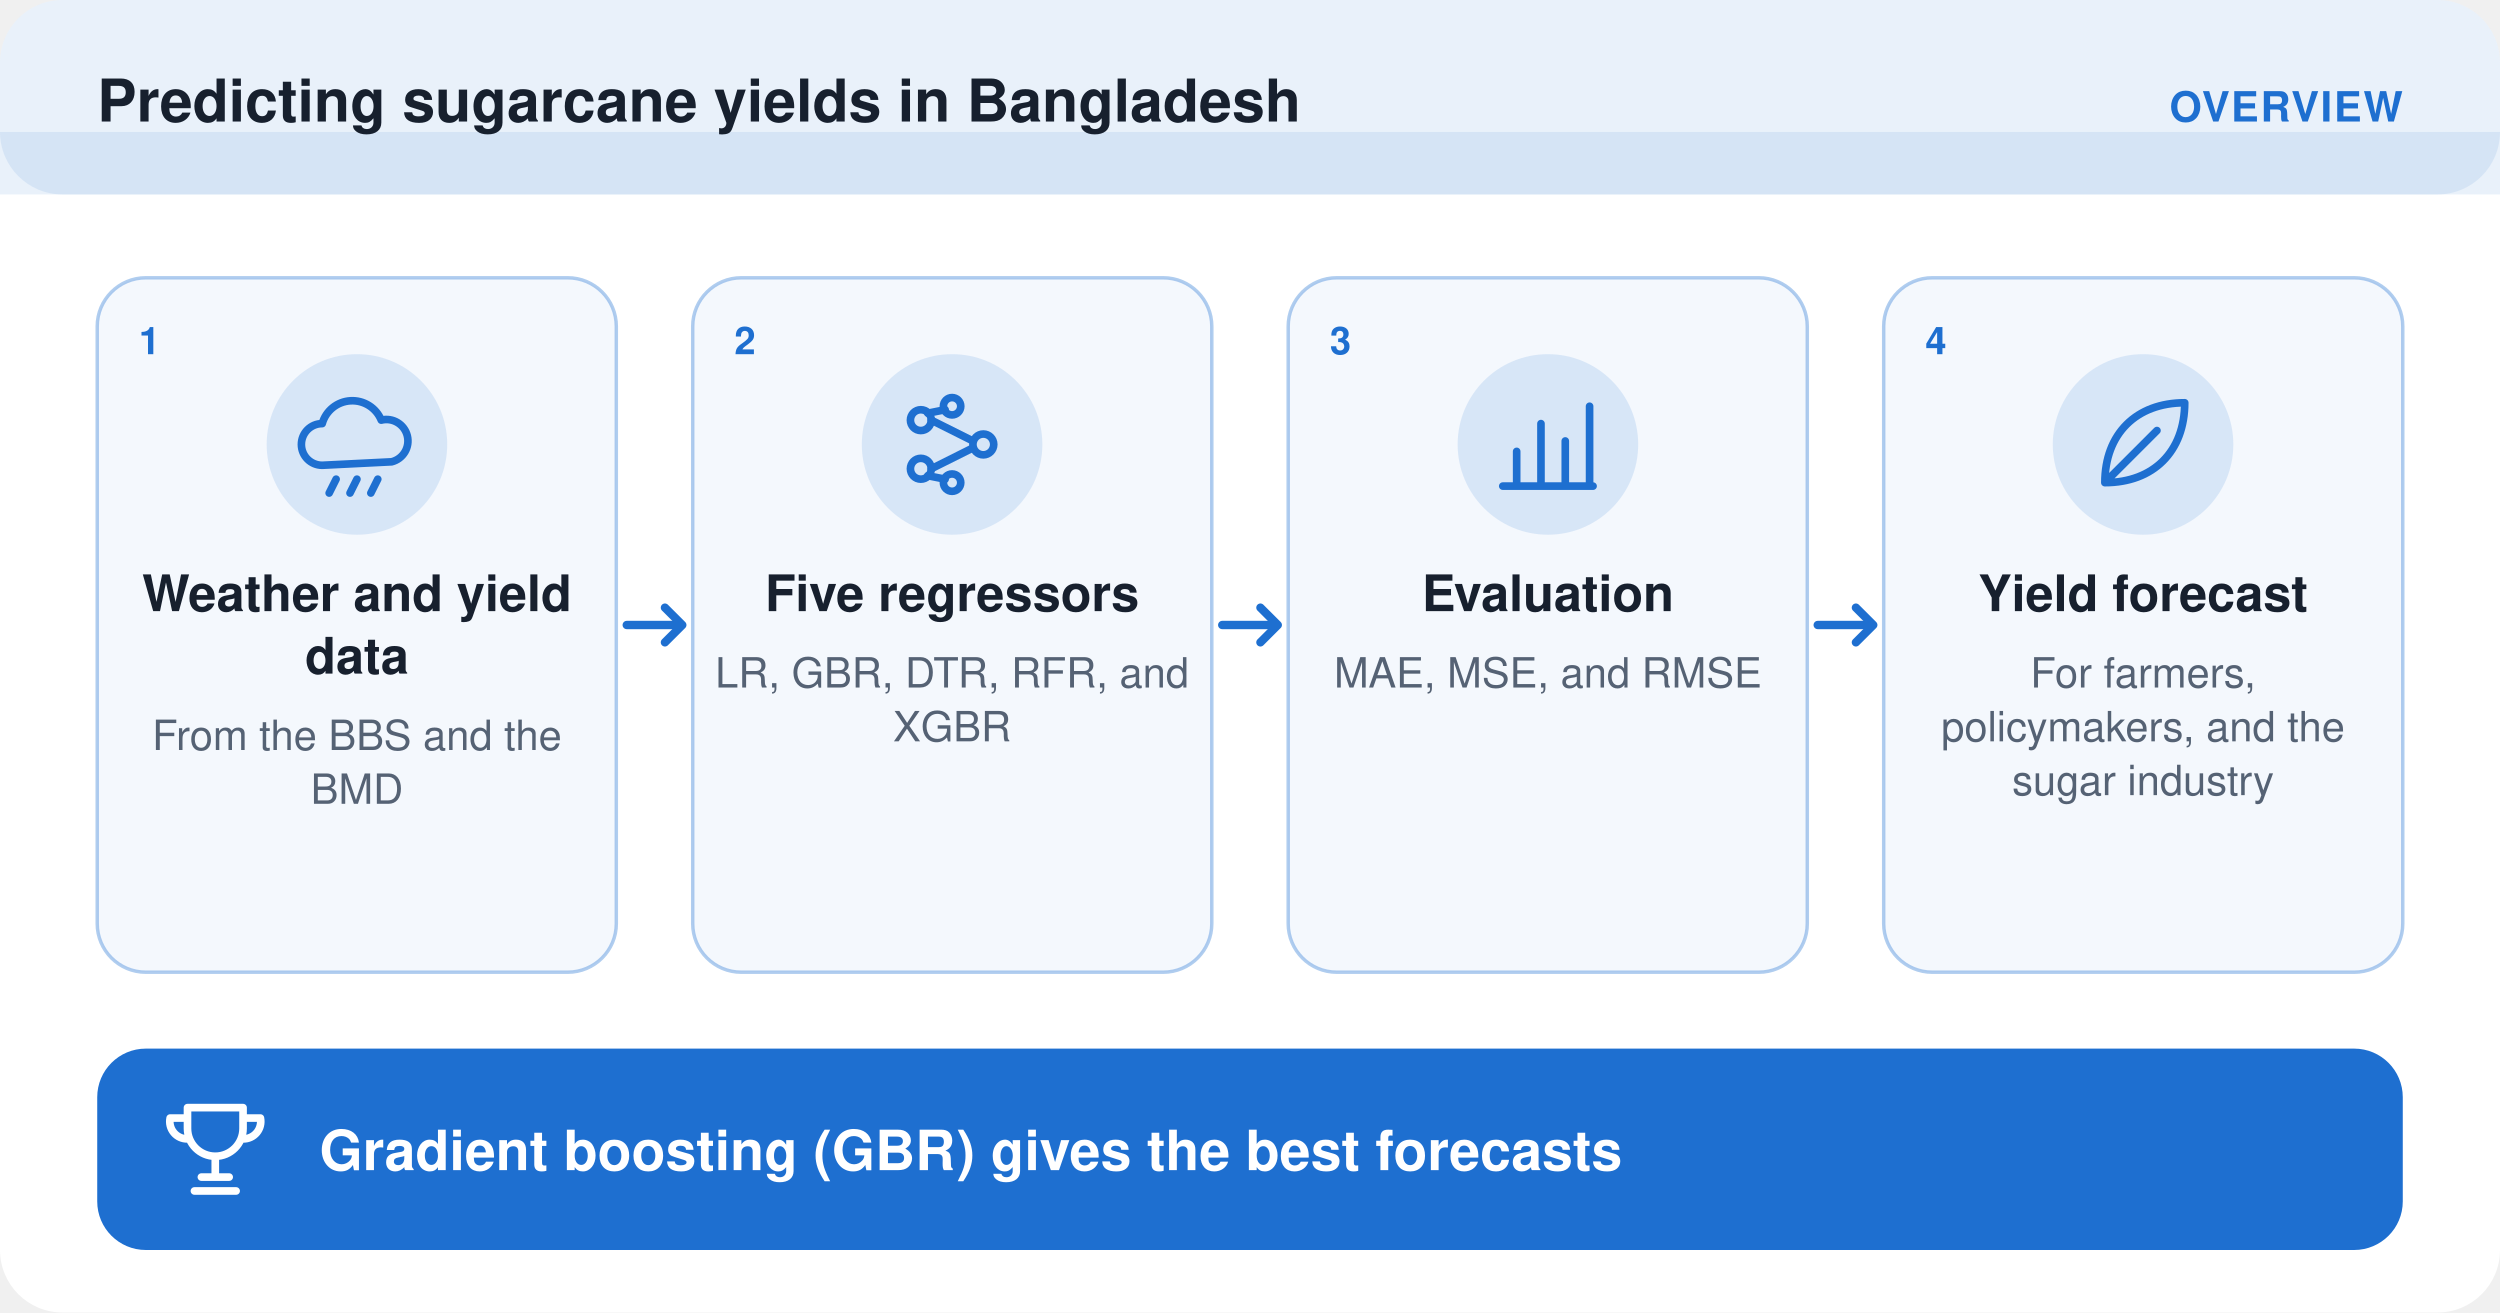
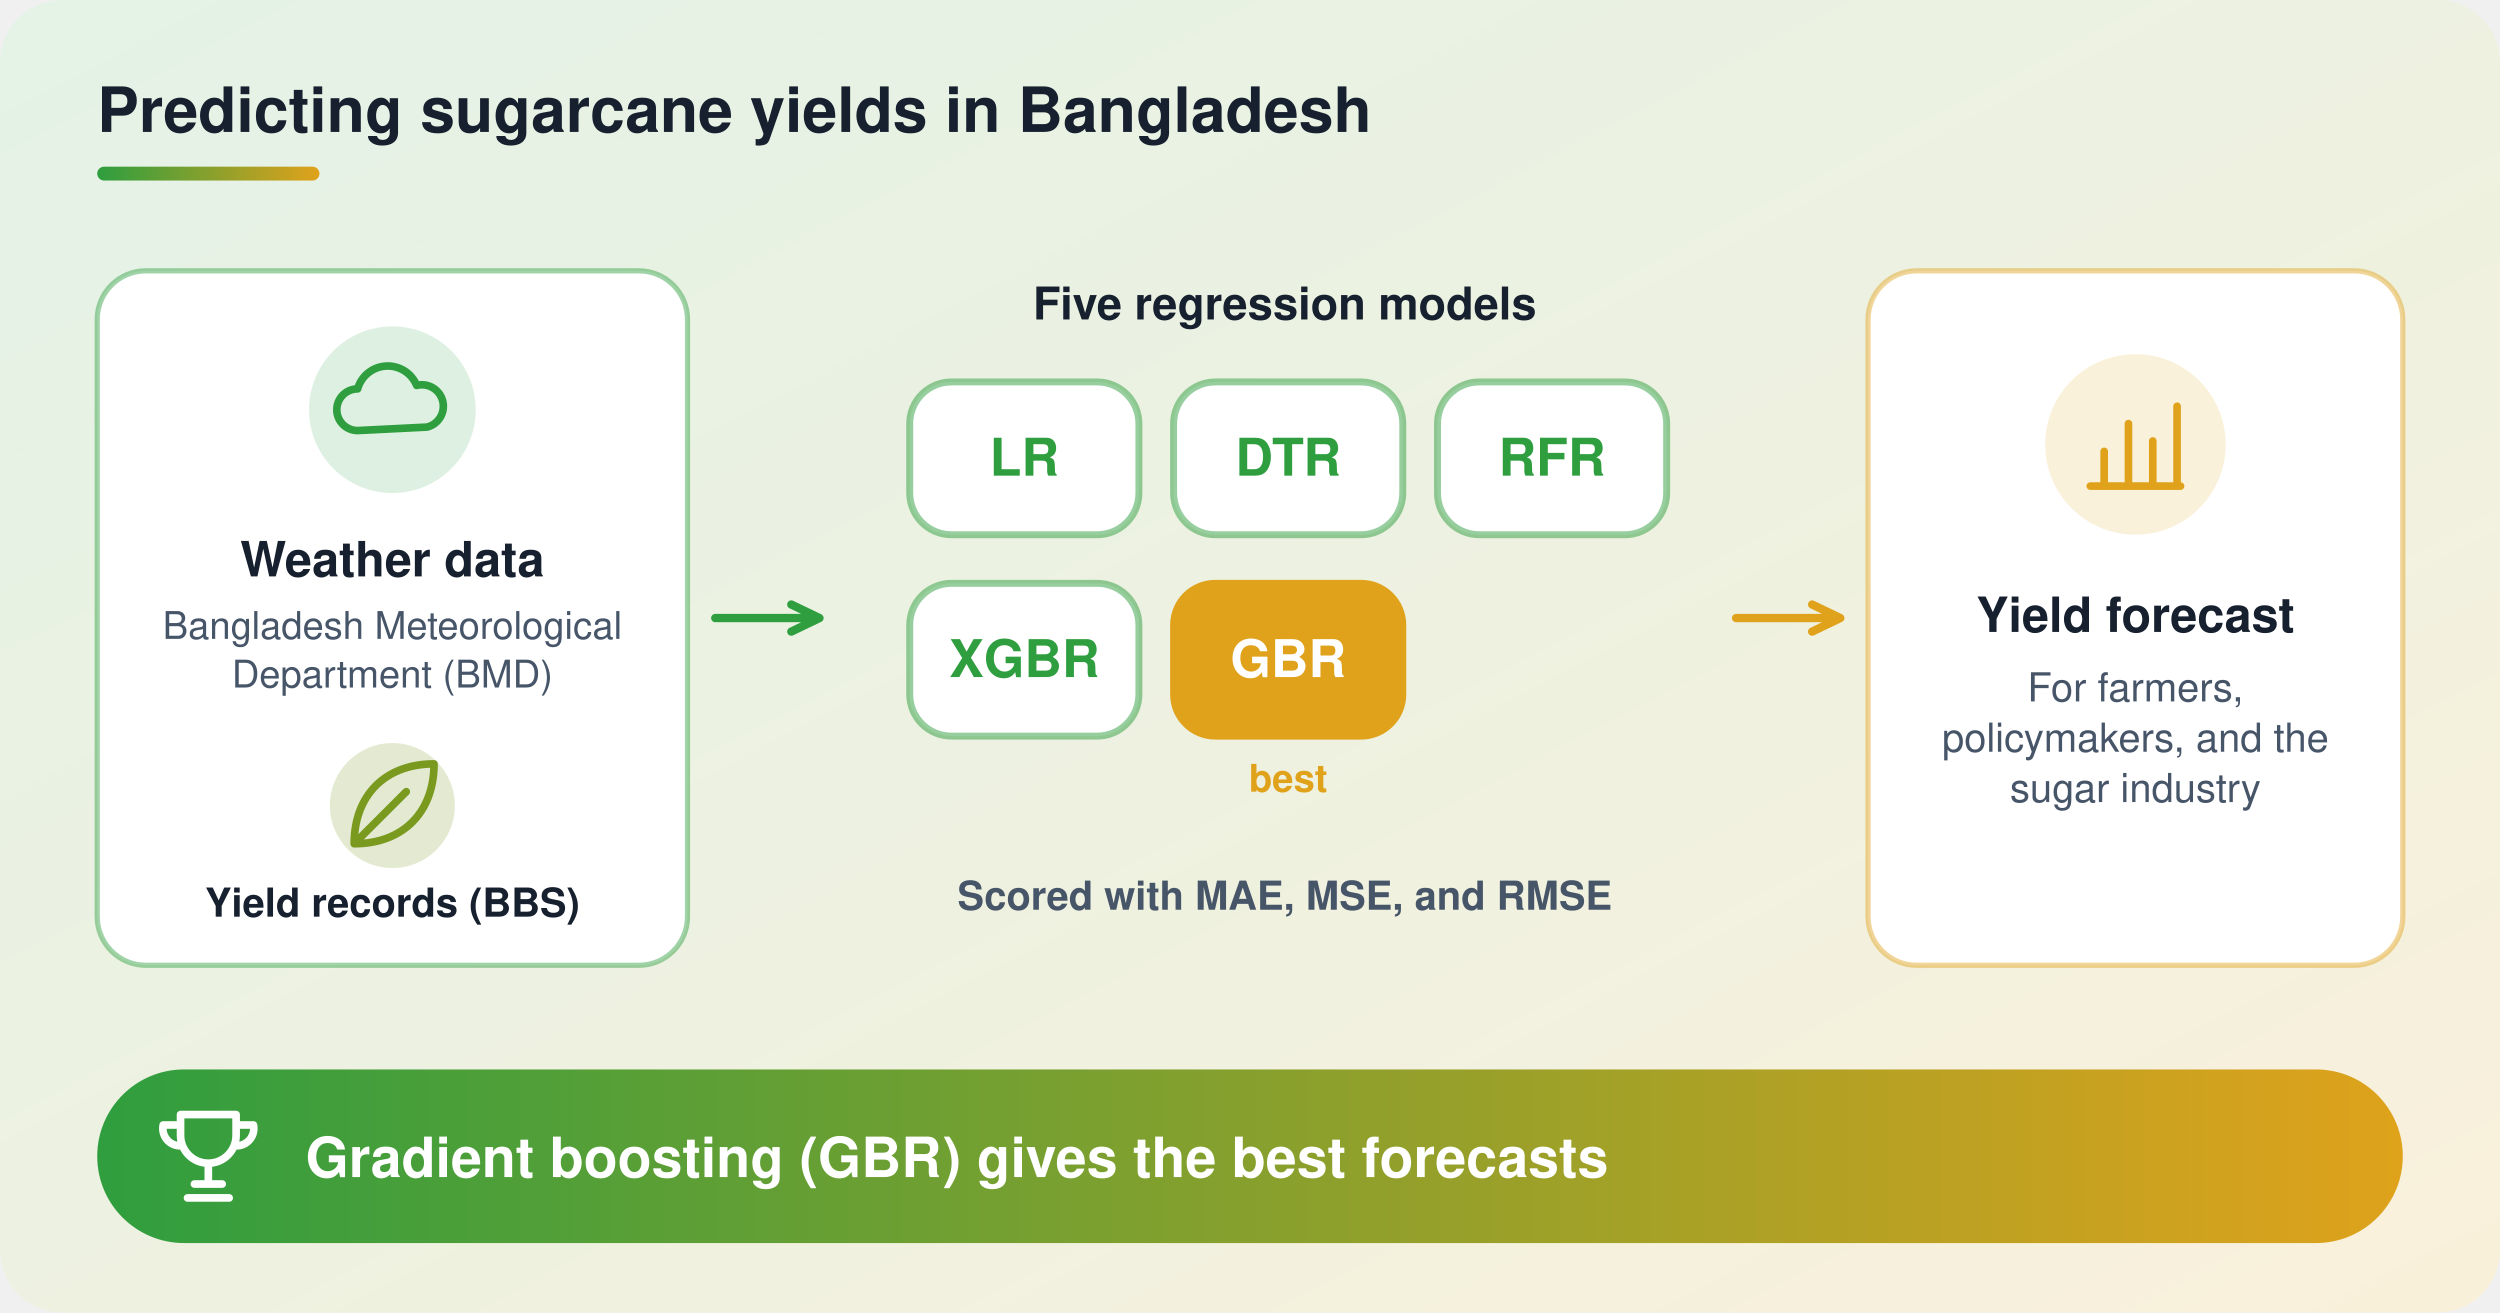
<svg xmlns="http://www.w3.org/2000/svg" viewBox="0 0 720 378" font-family="IBM Plex Sans, Helvetica, Arial, sans-serif">
-   <rect width="720" height="378" rx="18" fill="#ffffff" />
-   <rect width="720" height="56" rx="18" fill="#1e6fd0" fill-opacity="0.10" />
-   <rect y="38" width="720" height="18" fill="#1e6fd0" fill-opacity="0.10" />
-   <text x="28" y="35" font-size="17" font-weight="700" fill="#17202e">Predicting sugarcane yields in Bangladesh</text>
-   <text x="692" y="35" font-size="12" font-weight="700" fill="#1e6fd0" text-anchor="end" letter-spacing="0.5">OVERVIEW</text>
-   <rect x="28.0" y="80" width="149.5" height="200" rx="14" fill="#1e6fd0" fill-opacity="0.05" stroke="#1e6fd0" stroke-opacity="0.35" />
-   <text x="40.0" y="102" font-size="11" font-weight="700" fill="#1e6fd0">1</text>
-   <circle cx="102.8" cy="128" r="26" fill="#1e6fd0" fill-opacity="0.13" />
-   <g transform="translate(102.8,128)" fill="none" stroke="#1e6fd0" stroke-width="2.2" stroke-linecap="round" stroke-linejoin="round">
+   <defs>
+     <linearGradient id="bg" x1="0" y1="0" x2="1" y2="1">
+       <stop offset="0" stop-color="#2e9e3f" stop-opacity="0.13" />
+       <stop offset="1" stop-color="#e0a21b" stop-opacity="0.16" />
+     </linearGradient>
+     <linearGradient id="g" x1="0" y1="0" x2="1" y2="0">
+       <stop offset="0" stop-color="#2e9e3f" />
+       <stop offset="1" stop-color="#e0a21b" />
+     </linearGradient>
+   </defs>
+   <rect width="720" height="378" rx="18" fill="#fff" />
+   <rect width="720" height="378" rx="18" fill="url(#bg)" />
+   <text x="28.0" y="38.0" font-size="18" font-weight="700" fill="#17202e" text-anchor="start">Predicting sugarcane yields in Bangladesh</text>
+   <rect x="28" y="48" width="64" height="4" rx="2" fill="url(#g)" />
+   <rect x="28" y="78" width="170" height="200" rx="14" fill="#fff" fill-opacity="1" stroke="#2e9e3f" stroke-opacity="0.45" stroke-width="1.5" />
+   <circle cx="113" cy="118" r="24" fill="#2e9e3f" fill-opacity="0.16" />
+   <g transform="translate(113.0,118.0) scale(1.0)" fill="none" stroke="#2e9e3f" stroke-width="2.2" stroke-linecap="round" stroke-linejoin="round">
    <path d="M-10 6a6 6 0 0 1 0-12 9 9 0 0 1 17-1 6 6 0 0 1 3 12z" />
-     <path d="M-6 10l-2 4M0 10l-2 4M6 10l-2 4" />
  </g>
-   <text x="102.8" y="176" font-size="14.5" font-weight="700" fill="#17202e" text-anchor="middle">Weather and yield</text>
-   <text x="102.8" y="194" font-size="14.5" font-weight="700" fill="#17202e" text-anchor="middle">data</text>
-   <text x="102.8" y="216" font-size="12" fill="#556274" text-anchor="middle">From the BBS and the</text>
-   <text x="102.8" y="231.5" font-size="12" fill="#556274" text-anchor="middle">BMD</text>
-   <path d="M180.5 180.0 h14" stroke="#1e6fd0" stroke-width="2.4" stroke-linecap="round" />
-   <path d="M191.5 175.0 l5 5 -5 5" fill="none" stroke="#1e6fd0" stroke-width="2.4" stroke-linecap="round" stroke-linejoin="round" />
-   <rect x="199.5" y="80" width="149.5" height="200" rx="14" fill="#1e6fd0" fill-opacity="0.05" stroke="#1e6fd0" stroke-opacity="0.35" />
-   <text x="211.5" y="102" font-size="11" font-weight="700" fill="#1e6fd0">2</text>
-   <circle cx="274.2" cy="128" r="26" fill="#1e6fd0" fill-opacity="0.13" />
-   <g transform="translate(274.2,128)" fill="none" stroke="#1e6fd0" stroke-width="2.2" stroke-linecap="round" stroke-linejoin="round">
-     <circle cx="-9" cy="-7" r="3" />
-     <circle cx="-9" cy="7" r="3" />
-     <circle cx="9" cy="0" r="3" />
-     <circle cx="0" cy="-11" r="2.5" />
-     <circle cx="0" cy="11" r="2.5" />
-     <path d="M-6 -7l12 6M-6 7l12-6M-7 -9l5-1M-7 9l5 1" />
+   <text x="113.0" y="166.0" font-size="14" font-weight="700" fill="#17202e" text-anchor="middle">Weather data</text>
+   <text x="113.0" y="184.0" font-size="11" font-weight="400" fill="#475569" text-anchor="middle">Bangladesh Meteorological</text>
+   <text x="113.0" y="198.0" font-size="11" font-weight="400" fill="#475569" text-anchor="middle">Department (BMD)</text>
+   <circle cx="113" cy="232" r="18" fill="#7a9a1f" fill-opacity="0.2" />
+   <g transform="translate(113.0,232.0) scale(1.0)" fill="none" stroke="#7a9a1f" stroke-width="2.2" stroke-linecap="round" stroke-linejoin="round">
+     <path d="M-11 11C-11-3-2-12 12-12 12 2 3 11-11 11zM-11 11L4 -4" />
  </g>
-   <text x="274.2" y="176" font-size="14.5" font-weight="700" fill="#17202e" text-anchor="middle">Five regressors</text>
-   <text x="274.2" y="198" font-size="12" fill="#556274" text-anchor="middle">LR, GBR, DTR, RFR, and</text>
-   <text x="274.2" y="213.5" font-size="12" fill="#556274" text-anchor="middle">XGBR</text>
-   <path d="M352.0 180.0 h14" stroke="#1e6fd0" stroke-width="2.4" stroke-linecap="round" />
-   <path d="M363.0 175.0 l5 5 -5 5" fill="none" stroke="#1e6fd0" stroke-width="2.4" stroke-linecap="round" stroke-linejoin="round" />
-   <rect x="371.0" y="80" width="149.5" height="200" rx="14" fill="#1e6fd0" fill-opacity="0.05" stroke="#1e6fd0" stroke-opacity="0.35" />
-   <text x="383.0" y="102" font-size="11" font-weight="700" fill="#1e6fd0">3</text>
-   <circle cx="445.8" cy="128" r="26" fill="#1e6fd0" fill-opacity="0.13" />
-   <g transform="translate(445.8,128)" fill="none" stroke="#1e6fd0" stroke-width="2.2" stroke-linecap="round" stroke-linejoin="round">
+   <text x="113.0" y="264.0" font-size="11.5" font-weight="600" fill="#17202e" text-anchor="middle">Yield records (BBS)</text>
+   <path d="M206.0 178.0L236.0 178.0M227.9 181.9L236.0 178.0L227.9 174.1" stroke="#2e9e3f" stroke-width="2.4" fill="none" stroke-linecap="round" stroke-linejoin="round" />
+   <text x="370.0" y="92.0" font-size="13" font-weight="700" fill="#17202e" text-anchor="middle">Five regression models</text>
+   <rect x="262" y="110" width="66" height="44" rx="12" fill="#fff" stroke="#2e9e3f" stroke-opacity="0.5" stroke-width="2" />
+   <text x="295.0" y="137.0" font-size="15" font-weight="700" fill="#2e9e3f" text-anchor="middle">LR</text>
+   <rect x="338" y="110" width="66" height="44" rx="12" fill="#fff" stroke="#2e9e3f" stroke-opacity="0.5" stroke-width="2" />
+   <text x="371.0" y="137.0" font-size="15" font-weight="700" fill="#2e9e3f" text-anchor="middle">DTR</text>
+   <rect x="414" y="110" width="66" height="44" rx="12" fill="#fff" stroke="#2e9e3f" stroke-opacity="0.5" stroke-width="2" />
+   <text x="447.0" y="137.0" font-size="15" font-weight="700" fill="#2e9e3f" text-anchor="middle">RFR</text>
+   <rect x="262" y="168" width="66" height="44" rx="12" fill="#fff" stroke="#2e9e3f" stroke-opacity="0.5" stroke-width="2" />
+   <text x="295.0" y="195.0" font-size="15" font-weight="700" fill="#2e9e3f" text-anchor="middle">XGBR</text>
+   <rect x="338" y="168" width="66" height="44" rx="12" fill="#e0a21b" stroke="#e0a21b" stroke-opacity="1" stroke-width="2" />
+   <text x="371.0" y="195.0" font-size="15" font-weight="700" fill="#fff" text-anchor="middle">GBR</text>
+   <text x="371.0" y="228.0" font-size="11" font-weight="700" fill="#e0a21b" text-anchor="middle">best</text>
+   <text x="370.0" y="262.0" font-size="11.5" font-weight="600" fill="#475569" text-anchor="middle">Scored with MAE, MSE, and RMSE</text>
+   <path d="M500.0 178.0L530.0 178.0M521.9 181.9L530.0 178.0L521.9 174.1" stroke="#e0a21b" stroke-width="2.4" fill="none" stroke-linecap="round" stroke-linejoin="round" />
+   <rect x="538" y="78" width="154" height="200" rx="14" fill="#fff" fill-opacity="1" stroke="#e0a21b" stroke-opacity="0.45" stroke-width="1.5" />
+   <circle cx="615" cy="128" r="26" fill="#e0a21b" fill-opacity="0.16" />
+   <g transform="translate(615.0,128.0) scale(1.0)" fill="none" stroke="#e0a21b" stroke-width="2.2" stroke-linecap="round" stroke-linejoin="round">
    <path d="M-13 12h26M-9 12V2M-2 12V-6M5 12V-1M12 12V-11" />
  </g>
-   <text x="445.8" y="176" font-size="14.5" font-weight="700" fill="#17202e" text-anchor="middle">Evaluation</text>
-   <text x="445.8" y="198" font-size="12" fill="#556274" text-anchor="middle">MAE, MSE, and RMSE</text>
-   <path d="M523.5 180.0 h14" stroke="#1e6fd0" stroke-width="2.4" stroke-linecap="round" />
-   <path d="M534.5 175.0 l5 5 -5 5" fill="none" stroke="#1e6fd0" stroke-width="2.4" stroke-linecap="round" stroke-linejoin="round" />
-   <rect x="542.5" y="80" width="149.5" height="200" rx="14" fill="#1e6fd0" fill-opacity="0.05" stroke="#1e6fd0" stroke-opacity="0.35" />
-   <text x="554.5" y="102" font-size="11" font-weight="700" fill="#1e6fd0">4</text>
-   <circle cx="617.2" cy="128" r="26" fill="#1e6fd0" fill-opacity="0.13" />
-   <g transform="translate(617.2,128)" fill="none" stroke="#1e6fd0" stroke-width="2.2" stroke-linecap="round" stroke-linejoin="round">
-     <path d="M-11 11C-11-3-2-12 12-12 12 2 3 11-11 11zM-11 11L4 -4" />
-   </g>
-   <text x="617.2" y="176" font-size="14.5" font-weight="700" fill="#17202e" text-anchor="middle">Yield forecast</text>
-   <text x="617.2" y="198" font-size="12" fill="#556274" text-anchor="middle">For farmers,</text>
-   <text x="617.2" y="213.5" font-size="12" fill="#556274" text-anchor="middle">policymakers, and the</text>
-   <text x="617.2" y="229.0" font-size="12" fill="#556274" text-anchor="middle">sugar industry</text>
-   <rect x="28" y="302" width="664" height="58" rx="14" fill="#1e6fd0" />
-   <g transform="translate(62,331)" fill="none" stroke="#fff" stroke-width="2.2" stroke-linecap="round" stroke-linejoin="round">
+   <text x="615.0" y="182.0" font-size="14" font-weight="700" fill="#17202e" text-anchor="middle">Yield forecast</text>
+   <text x="615.0" y="202.0" font-size="11.5" font-weight="400" fill="#475569" text-anchor="middle">For farmers,</text>
+   <text x="615.0" y="216.5" font-size="11.5" font-weight="400" fill="#475569" text-anchor="middle">policymakers, and the</text>
+   <text x="615.0" y="231.0" font-size="11.5" font-weight="400" fill="#475569" text-anchor="middle">sugar industry</text>
+   <rect x="28" y="308" width="664" height="50" rx="25" fill="url(#g)" />
+   <g transform="translate(60.0,333.0) scale(1.0)" fill="none" stroke="#fff" stroke-width="2.2" stroke-linecap="round" stroke-linejoin="round">
    <path d="M-8 -12h16v6a8 8 0 0 1-16 0zM-8 -9h-5a5 5 0 0 0 5 6M8 -9h5a5 5 0 0 1-5 6M0 2v6M-6 12h12M-4 8h8" />
  </g>
-   <text x="92" y="337" font-size="16" font-weight="700" fill="#ffffff">Gradient boosting (GBR) gives the best forecasts</text>
+   <text x="88.0" y="339.0" font-size="16" font-weight="700" fill="#fff" text-anchor="start">Gradient boosting (GBR) gives the best forecasts</text>
</svg>
